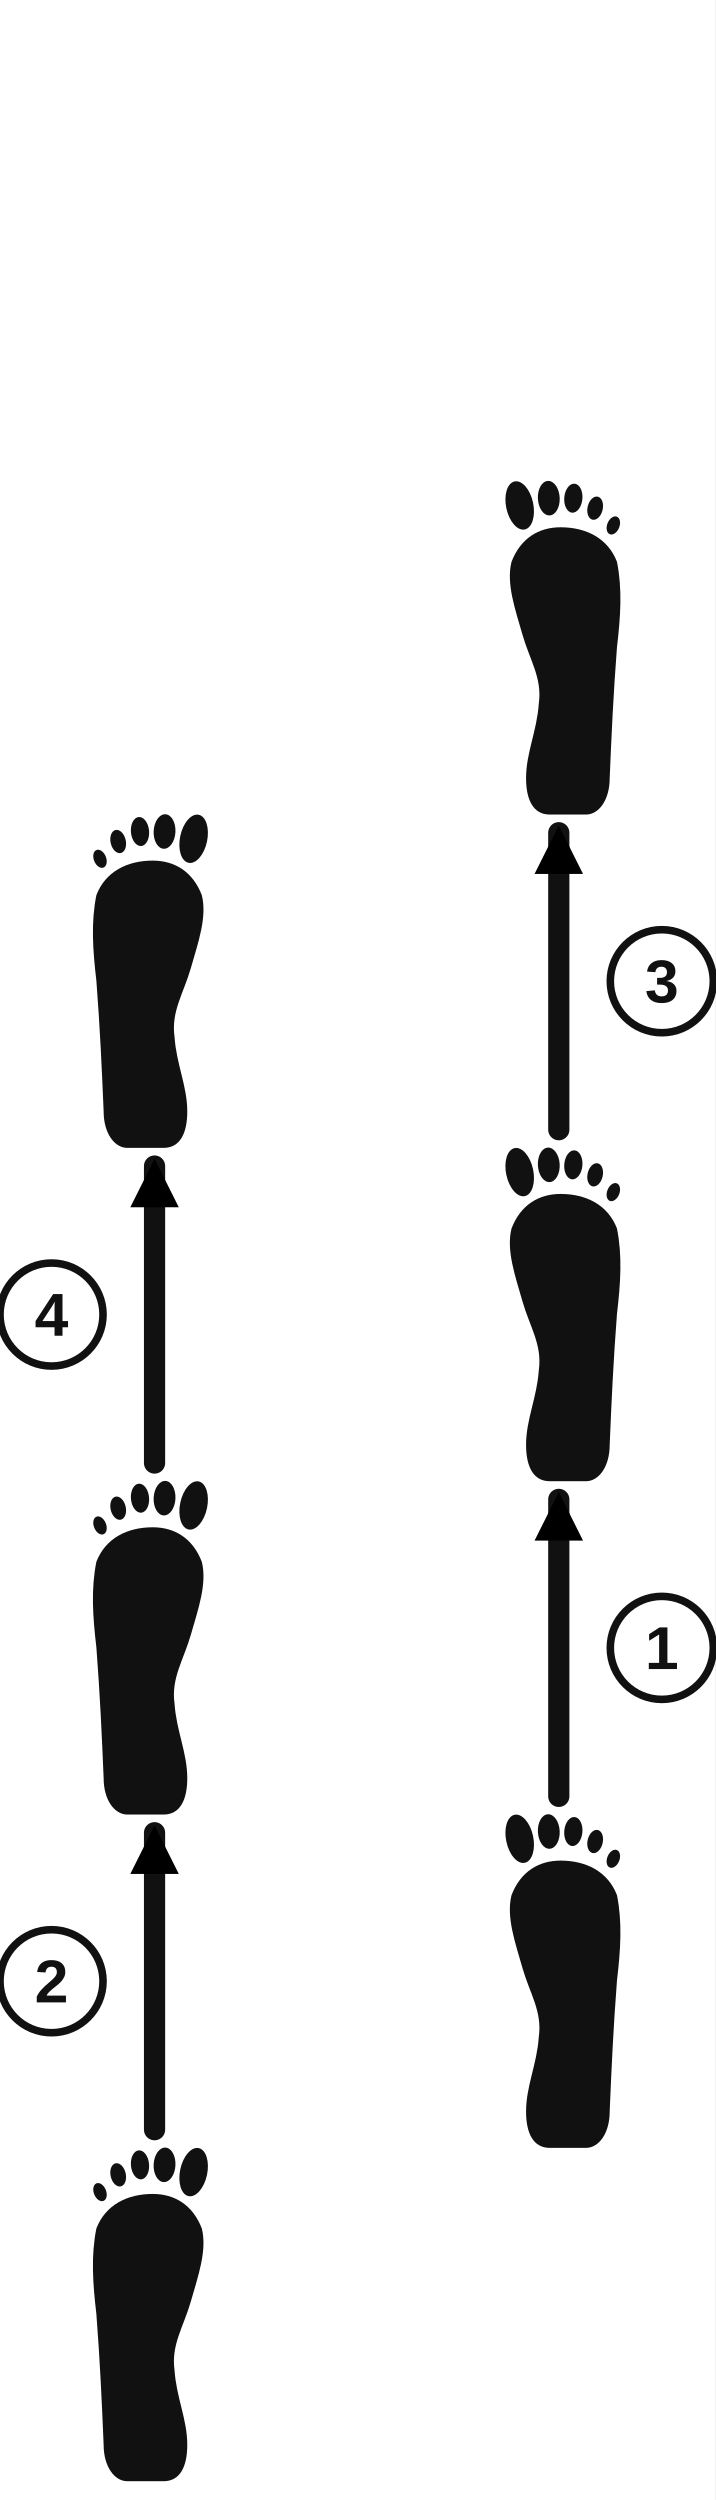
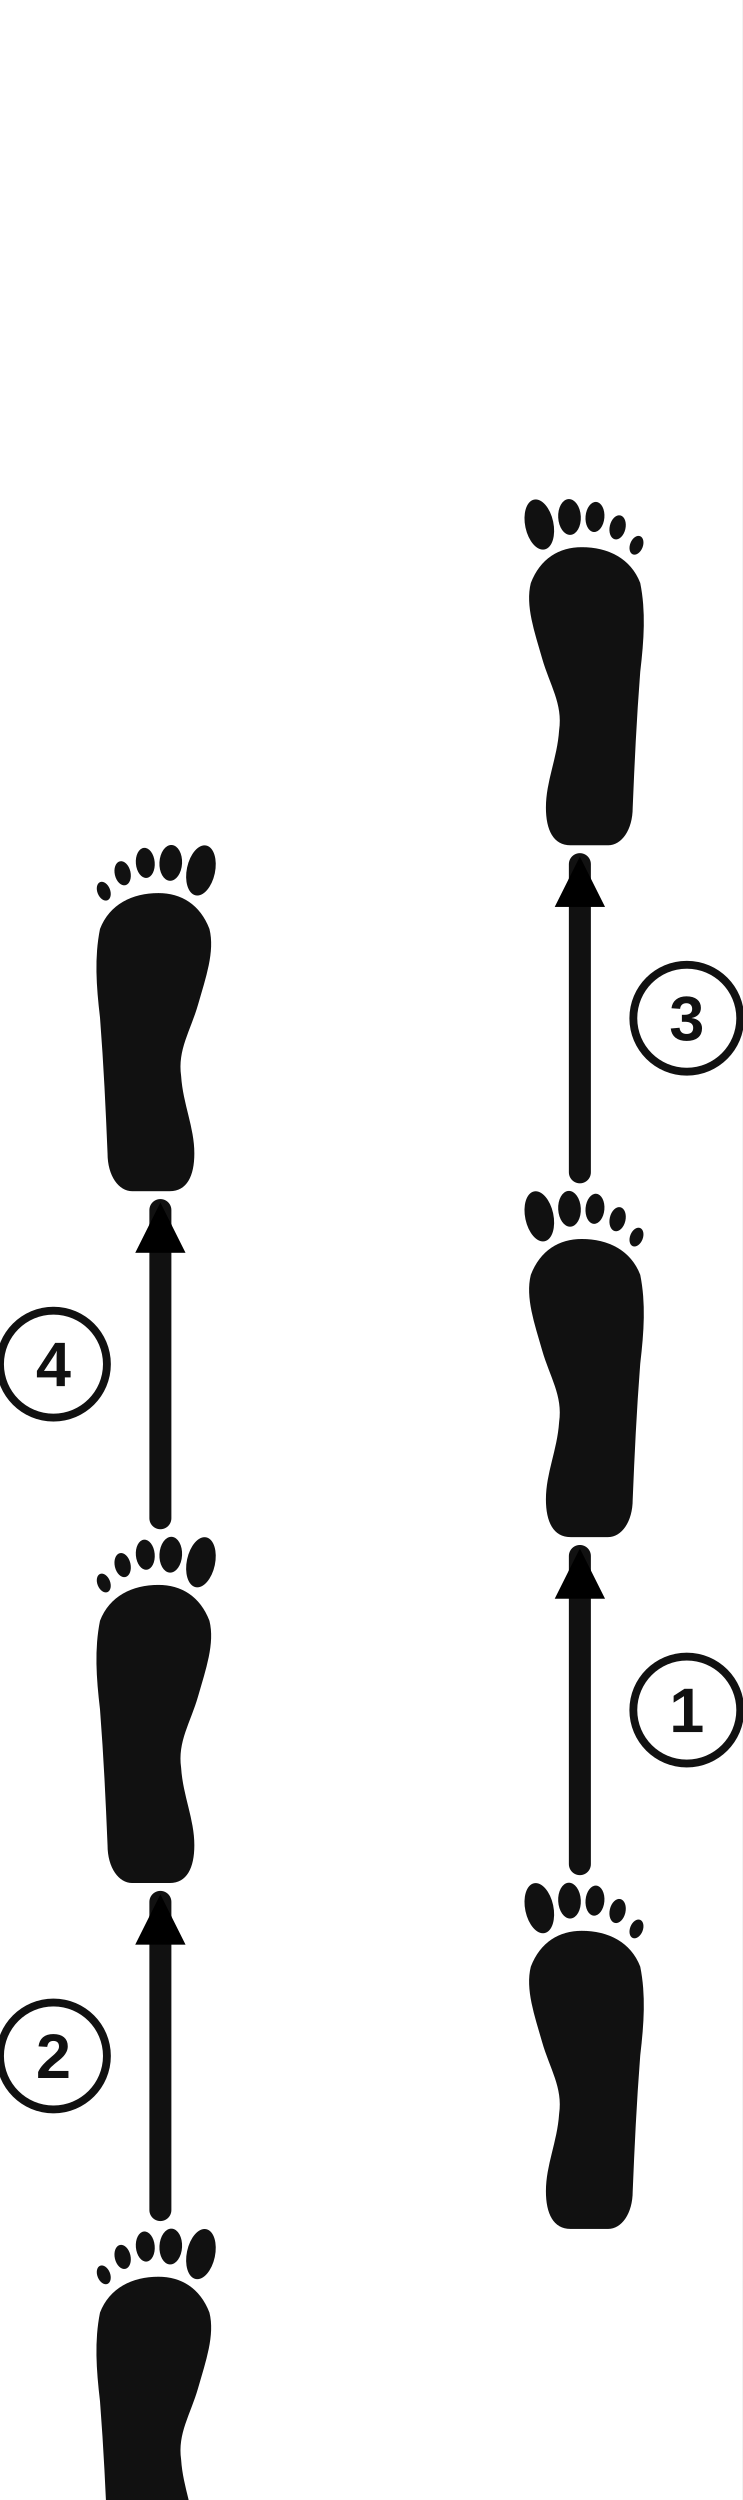
- <svg xmlns="http://www.w3.org/2000/svg" viewBox="0 0 236 825" role="img" aria-label="Okuri-ashi forward: right foot steps forward (movements 1 and 3) while left foot follows (movements 2 and 4)">
+ <svg xmlns="http://www.w3.org/2000/svg" viewBox="0 0 236 795" role="img" aria-label="Okuri-ashi forward: right foot steps forward (movements 1 and 3) while left foot follows (movements 2 and 4)">
  <defs>
    <g id="foot-r">
      <path d="M 45 224                C 36 224 32 216 32 204                C 32 190 38 178 39 163                C 41 149 34 139 30 125                C 26 111 21 97 24 85                C 29 72 39 66 51 66                C 65 66 77 72 82 85                C 85 100 84 115 82 132                C 80 158 79 180 78 204                C 78 216 72 224 65 224                Z" />
      <ellipse cx="28.5" cy="54" rx="7.5" ry="13.5" transform="rotate(-12 28.5 54)" />
      <ellipse cx="44.5" cy="50" rx="6" ry="9.5" transform="rotate(-3 44.5 50)" />
      <ellipse cx="58" cy="50" rx="5" ry="8" transform="rotate(5 58 50)" />
      <ellipse cx="70" cy="55.5" rx="4.2" ry="6.5" transform="rotate(13 70 55.5)" />
      <ellipse cx="80" cy="65" rx="3.4" ry="5.2" transform="rotate(22 80 65)" />
    </g>
    <g id="foot-l">
      <use href="#foot-r" transform="translate(100 0) scale(-1 1)" />
    </g>
    <marker id="ah" viewBox="0 0 10 10" refX="8.5" refY="5" markerWidth="16" markerHeight="16" orient="auto" markerUnits="userSpaceOnUse">
      <path d="M 0 0 L 10 5 L 0 10 Z" />
    </marker>
  </defs>
-   <rect width="236" height="825" fill="#ffffff" />
+   <rect width="236" height="795" fill="#ffffff" />
  <use href="#foot-r" fill="#111111" transform="translate(154.4 134.4) scale(0.6)" />
  <use href="#foot-r" fill="#111111" transform="translate(154.4 354.4) scale(0.6)" />
  <use href="#foot-r" fill="#111111" transform="translate(154.4 574.4) scale(0.6)" />
  <use href="#foot-l" fill="#111111" transform="translate(21.0 244.4) scale(0.6)" />
  <use href="#foot-l" fill="#111111" transform="translate(21.0 464.4) scale(0.6)" />
  <use href="#foot-l" fill="#111111" transform="translate(21.0 684.4) scale(0.6)" />
  <g stroke="#111111" stroke-width="7" stroke-linecap="round" fill="none">
    <path d="M 184.4 592.8 L 184.4 494.8" marker-end="url(#ah)" />
    <path d="M 184.4 372.8 L 184.4 274.8" marker-end="url(#ah)" />
    <path d="M 51.0 702.8 L 51.0 604.8" marker-end="url(#ah)" />
    <path d="M 51.0 482.8 L 51.0 384.8" marker-end="url(#ah)" />
  </g>
  <g font-family="Arial, Helvetica, sans-serif" font-size="20" font-weight="bold" text-anchor="middle">
    <circle cx="218.4" cy="543.8" r="17" fill="#ffffff" stroke="#111111" stroke-width="2.5" />
    <text x="218.4" y="543.8" dy="0.35em" fill="#111111">1</text>
    <circle cx="218.4" cy="323.8" r="17" fill="#ffffff" stroke="#111111" stroke-width="2.5" />
    <text x="218.4" y="323.8" dy="0.35em" fill="#111111">3</text>
    <circle cx="17.0" cy="653.8" r="17" fill="#ffffff" stroke="#111111" stroke-width="2.5" />
    <text x="17.0" y="653.8" dy="0.35em" fill="#111111">2</text>
    <circle cx="17.0" cy="433.8" r="17" fill="#ffffff" stroke="#111111" stroke-width="2.5" />
    <text x="17.0" y="433.8" dy="0.35em" fill="#111111">4</text>
  </g>
</svg>
